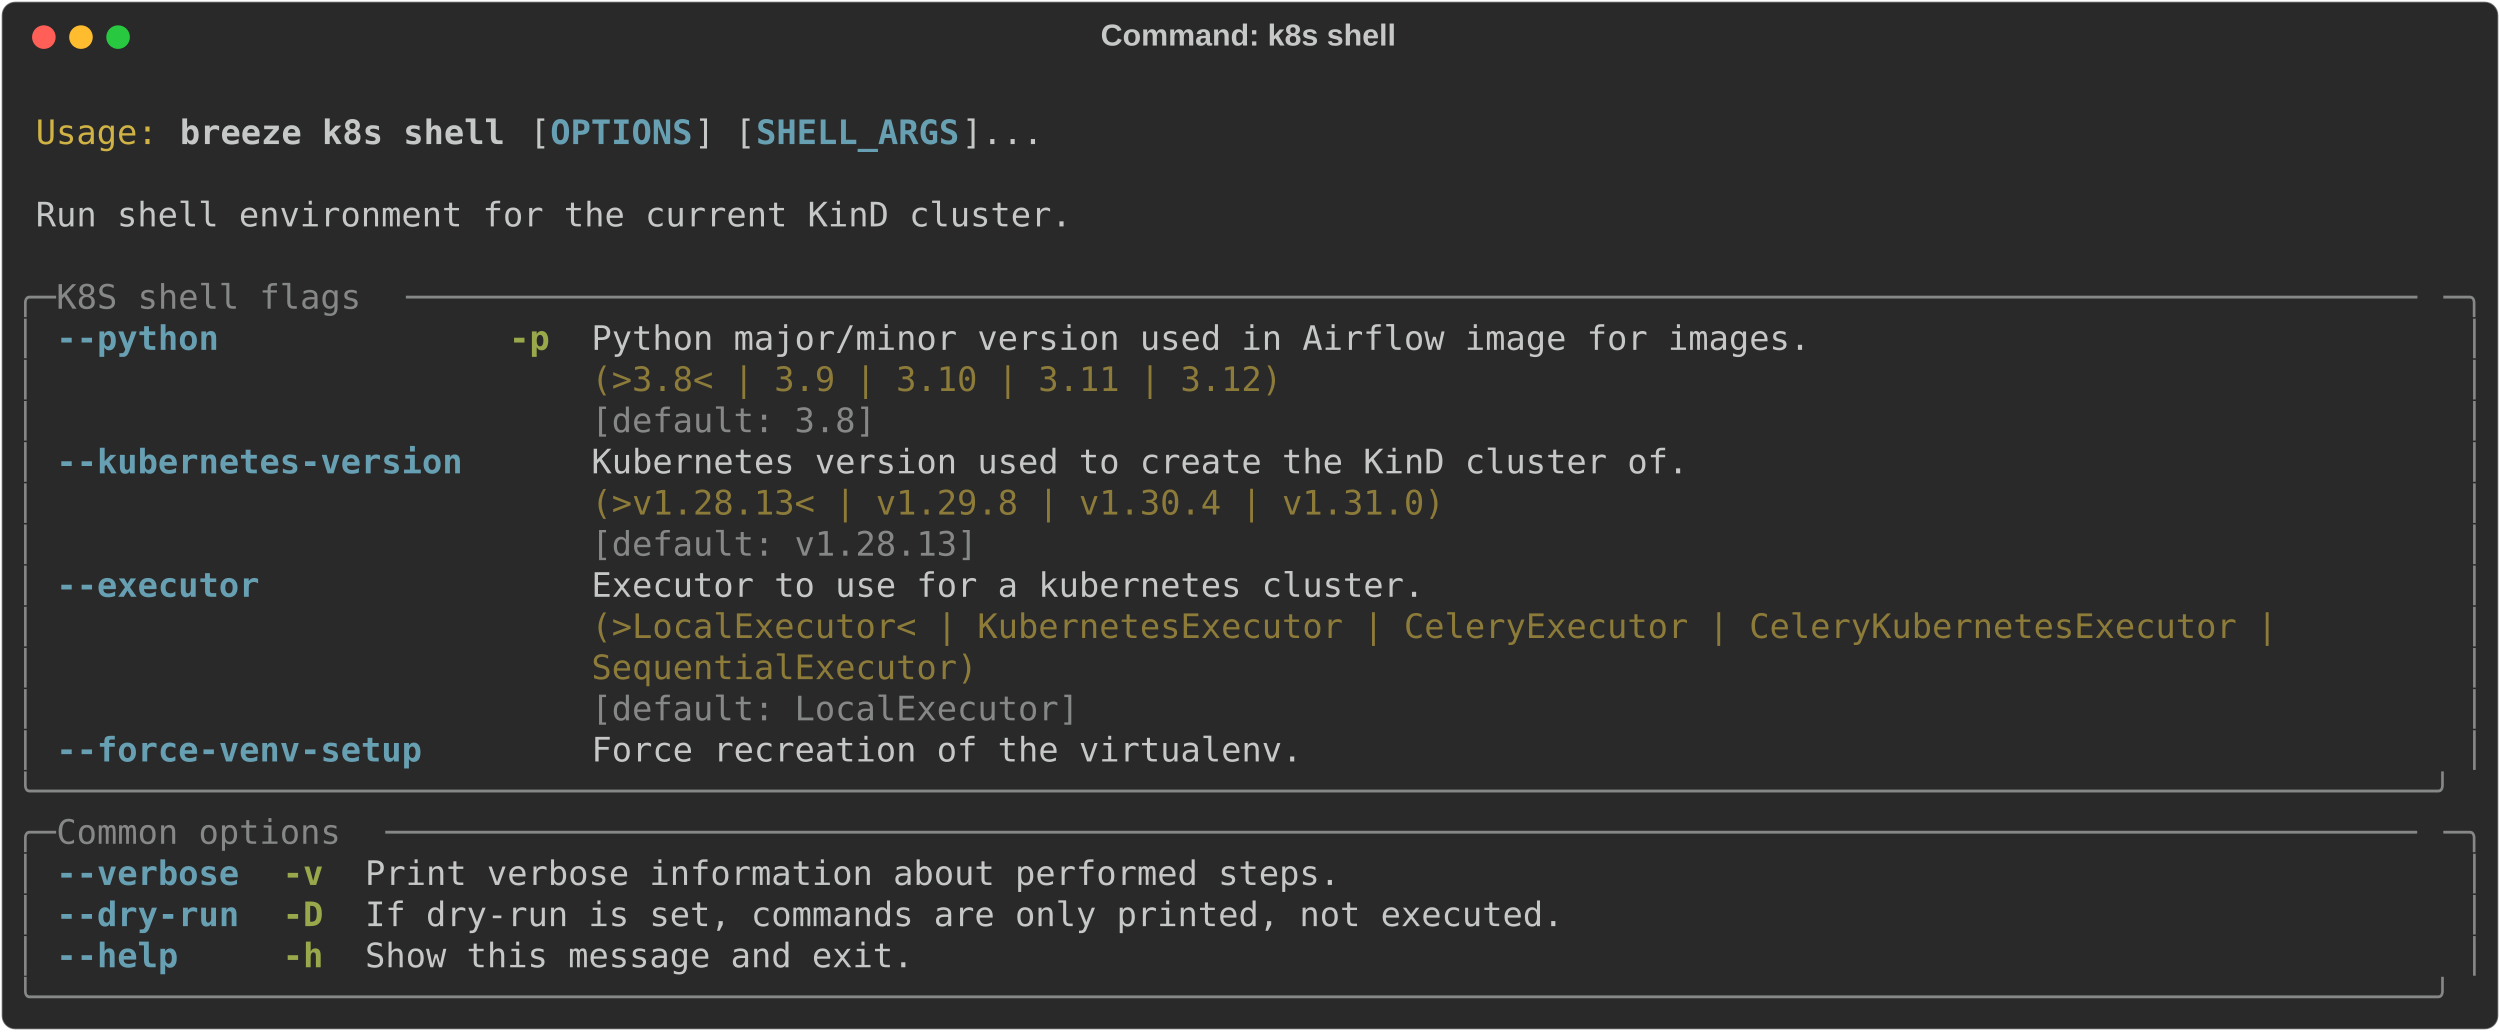
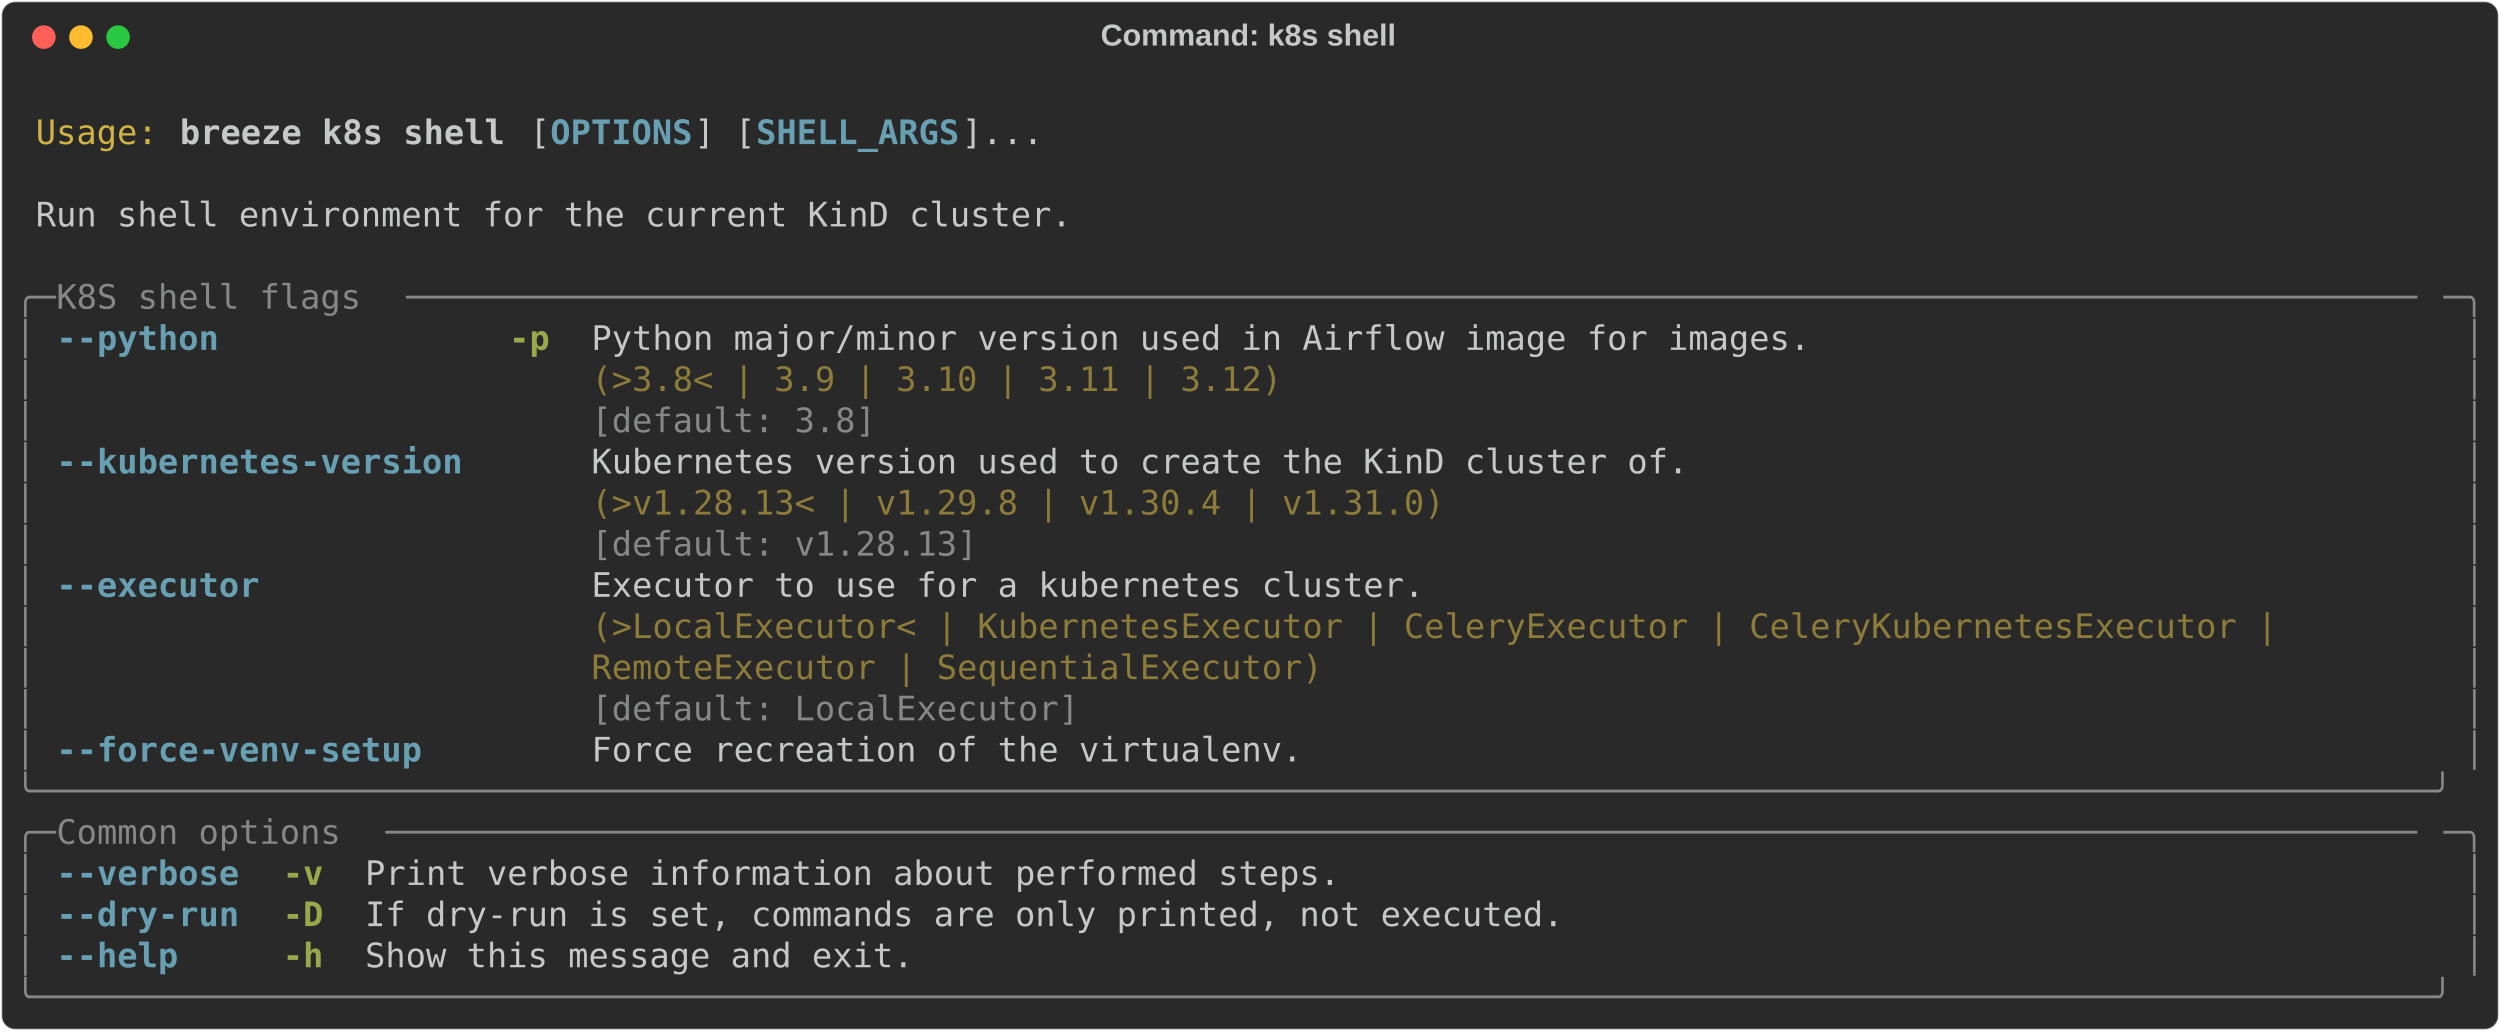
<svg xmlns="http://www.w3.org/2000/svg" class="rich-terminal" viewBox="0 0 1482 611.2">
  <style>

    @font-face {
        font-family: "Fira Code";
        src: local("FiraCode-Regular"),
                url("https://cdnjs.cloudflare.com/ajax/libs/firacode/6.2.0/woff2/FiraCode-Regular.woff2") format("woff2"),
                url("https://cdnjs.cloudflare.com/ajax/libs/firacode/6.2.0/woff/FiraCode-Regular.woff") format("woff");
        font-style: normal;
        font-weight: 400;
    }
    @font-face {
        font-family: "Fira Code";
        src: local("FiraCode-Bold"),
                url("https://cdnjs.cloudflare.com/ajax/libs/firacode/6.2.0/woff2/FiraCode-Bold.woff2") format("woff2"),
                url("https://cdnjs.cloudflare.com/ajax/libs/firacode/6.2.0/woff/FiraCode-Bold.woff") format("woff");
        font-style: bold;
        font-weight: 700;
    }

    .breeze-k8s-shell-matrix {
        font-family: Fira Code, monospace;
        font-size: 20px;
        line-height: 24.4px;
        font-variant-east-asian: full-width;
    }

    .breeze-k8s-shell-title {
        font-size: 18px;
        font-weight: bold;
        font-family: arial;
    }

    .breeze-k8s-shell-r1 { fill: #c5c8c6 }
.breeze-k8s-shell-r2 { fill: #d0b344 }
.breeze-k8s-shell-r3 { fill: #c5c8c6;font-weight: bold }
.breeze-k8s-shell-r4 { fill: #68a0b3;font-weight: bold }
.breeze-k8s-shell-r5 { fill: #868887 }
.breeze-k8s-shell-r6 { fill: #98a84b;font-weight: bold }
.breeze-k8s-shell-r7 { fill: #8d7b39 }
    </style>
  <defs>
    <clipPath id="breeze-k8s-shell-clip-terminal">
      <rect x="0" y="0" width="1463.0" height="560.2" />
    </clipPath>
    <clipPath id="breeze-k8s-shell-line-0">
      <rect x="0" y="1.5" width="1464" height="24.65" />
    </clipPath>
    <clipPath id="breeze-k8s-shell-line-1">
      <rect x="0" y="25.9" width="1464" height="24.65" />
    </clipPath>
    <clipPath id="breeze-k8s-shell-line-2">
      <rect x="0" y="50.3" width="1464" height="24.65" />
    </clipPath>
    <clipPath id="breeze-k8s-shell-line-3">
      <rect x="0" y="74.7" width="1464" height="24.65" />
    </clipPath>
    <clipPath id="breeze-k8s-shell-line-4">
      <rect x="0" y="99.1" width="1464" height="24.65" />
    </clipPath>
    <clipPath id="breeze-k8s-shell-line-5">
      <rect x="0" y="123.5" width="1464" height="24.65" />
    </clipPath>
    <clipPath id="breeze-k8s-shell-line-6">
      <rect x="0" y="147.9" width="1464" height="24.65" />
    </clipPath>
    <clipPath id="breeze-k8s-shell-line-7">
      <rect x="0" y="172.3" width="1464" height="24.65" />
    </clipPath>
    <clipPath id="breeze-k8s-shell-line-8">
      <rect x="0" y="196.7" width="1464" height="24.65" />
    </clipPath>
    <clipPath id="breeze-k8s-shell-line-9">
      <rect x="0" y="221.1" width="1464" height="24.65" />
    </clipPath>
    <clipPath id="breeze-k8s-shell-line-10">
      <rect x="0" y="245.5" width="1464" height="24.65" />
    </clipPath>
    <clipPath id="breeze-k8s-shell-line-11">
      <rect x="0" y="269.9" width="1464" height="24.65" />
    </clipPath>
    <clipPath id="breeze-k8s-shell-line-12">
      <rect x="0" y="294.3" width="1464" height="24.65" />
    </clipPath>
    <clipPath id="breeze-k8s-shell-line-13">
      <rect x="0" y="318.7" width="1464" height="24.65" />
    </clipPath>
    <clipPath id="breeze-k8s-shell-line-14">
      <rect x="0" y="343.1" width="1464" height="24.65" />
    </clipPath>
    <clipPath id="breeze-k8s-shell-line-15">
      <rect x="0" y="367.5" width="1464" height="24.65" />
    </clipPath>
    <clipPath id="breeze-k8s-shell-line-16">
      <rect x="0" y="391.9" width="1464" height="24.65" />
    </clipPath>
    <clipPath id="breeze-k8s-shell-line-17">
      <rect x="0" y="416.3" width="1464" height="24.65" />
    </clipPath>
    <clipPath id="breeze-k8s-shell-line-18">
      <rect x="0" y="440.7" width="1464" height="24.65" />
    </clipPath>
    <clipPath id="breeze-k8s-shell-line-19">
      <rect x="0" y="465.1" width="1464" height="24.65" />
    </clipPath>
    <clipPath id="breeze-k8s-shell-line-20">
      <rect x="0" y="489.5" width="1464" height="24.65" />
    </clipPath>
    <clipPath id="breeze-k8s-shell-line-21">
      <rect x="0" y="513.9" width="1464" height="24.65" />
    </clipPath>
  </defs>
  <rect fill="#292929" stroke="rgba(255,255,255,0.35)" stroke-width="1" x="1" y="1" width="1480" height="609.2" rx="8" />
  <text class="breeze-k8s-shell-title" fill="#c5c8c6" text-anchor="middle" x="740" y="27">Command: k8s shell</text>
  <g transform="translate(26,22)">
    <circle cx="0" cy="0" r="7" fill="#ff5f57" />
    <circle cx="22" cy="0" r="7" fill="#febc2e" />
    <circle cx="44" cy="0" r="7" fill="#28c840" />
  </g>
  <g transform="translate(9, 41)" clip-path="url(#breeze-k8s-shell-clip-terminal)">
    <g class="breeze-k8s-shell-matrix">
      <text class="breeze-k8s-shell-r1" x="1464" y="20" textLength="12.2" clip-path="url(#breeze-k8s-shell-line-0)">
</text>
      <text class="breeze-k8s-shell-r2" x="12.2" y="44.4" textLength="73.2" clip-path="url(#breeze-k8s-shell-line-1)">Usage:</text>
      <text class="breeze-k8s-shell-r3" x="97.6" y="44.4" textLength="195.2" clip-path="url(#breeze-k8s-shell-line-1)">breeze k8s shell</text>
      <text class="breeze-k8s-shell-r1" x="305" y="44.4" textLength="12.2" clip-path="url(#breeze-k8s-shell-line-1)">[</text>
      <text class="breeze-k8s-shell-r4" x="317.2" y="44.4" textLength="85.4" clip-path="url(#breeze-k8s-shell-line-1)">OPTIONS</text>
      <text class="breeze-k8s-shell-r1" x="402.6" y="44.4" textLength="36.6" clip-path="url(#breeze-k8s-shell-line-1)">] [</text>
      <text class="breeze-k8s-shell-r4" x="439.2" y="44.4" textLength="122" clip-path="url(#breeze-k8s-shell-line-1)">SHELL_ARGS</text>
      <text class="breeze-k8s-shell-r1" x="561.2" y="44.4" textLength="48.8" clip-path="url(#breeze-k8s-shell-line-1)">]...</text>
      <text class="breeze-k8s-shell-r1" x="1464" y="44.4" textLength="12.2" clip-path="url(#breeze-k8s-shell-line-1)">
</text>
      <text class="breeze-k8s-shell-r1" x="1464" y="68.8" textLength="12.2" clip-path="url(#breeze-k8s-shell-line-2)">
</text>
      <text class="breeze-k8s-shell-r1" x="12.2" y="93.2" textLength="622.2" clip-path="url(#breeze-k8s-shell-line-3)">Run shell environment for the current KinD cluster.</text>
      <text class="breeze-k8s-shell-r1" x="1464" y="93.2" textLength="12.2" clip-path="url(#breeze-k8s-shell-line-3)">
</text>
      <text class="breeze-k8s-shell-r1" x="1464" y="117.6" textLength="12.2" clip-path="url(#breeze-k8s-shell-line-4)">
</text>
      <text class="breeze-k8s-shell-r5" x="0" y="142" textLength="24.4" clip-path="url(#breeze-k8s-shell-line-5)">╭─</text>
      <text class="breeze-k8s-shell-r5" x="24.4" y="142" textLength="207.4" clip-path="url(#breeze-k8s-shell-line-5)"> K8S shell flags </text>
      <text class="breeze-k8s-shell-r5" x="231.8" y="142" textLength="1207.8" clip-path="url(#breeze-k8s-shell-line-5)">───────────────────────────────────────────────────────────────────────────────────────────────────</text>
      <text class="breeze-k8s-shell-r5" x="1439.6" y="142" textLength="24.4" clip-path="url(#breeze-k8s-shell-line-5)">─╮</text>
      <text class="breeze-k8s-shell-r1" x="1464" y="142" textLength="12.2" clip-path="url(#breeze-k8s-shell-line-5)">
</text>
      <text class="breeze-k8s-shell-r5" x="0" y="166.4" textLength="12.2" clip-path="url(#breeze-k8s-shell-line-6)">│</text>
      <text class="breeze-k8s-shell-r4" x="24.4" y="166.4" textLength="97.6" clip-path="url(#breeze-k8s-shell-line-6)">--python</text>
      <text class="breeze-k8s-shell-r6" x="292.8" y="166.4" textLength="24.4" clip-path="url(#breeze-k8s-shell-line-6)">-p</text>
      <text class="breeze-k8s-shell-r1" x="341.6" y="166.4" textLength="732" clip-path="url(#breeze-k8s-shell-line-6)">Python major/minor version used in Airflow image for images.</text>
      <text class="breeze-k8s-shell-r5" x="1451.8" y="166.4" textLength="12.2" clip-path="url(#breeze-k8s-shell-line-6)">│</text>
      <text class="breeze-k8s-shell-r1" x="1464" y="166.4" textLength="12.2" clip-path="url(#breeze-k8s-shell-line-6)">
</text>
      <text class="breeze-k8s-shell-r5" x="0" y="190.8" textLength="12.2" clip-path="url(#breeze-k8s-shell-line-7)">│</text>
      <text class="breeze-k8s-shell-r7" x="341.6" y="190.8" textLength="732" clip-path="url(#breeze-k8s-shell-line-7)">(&gt;3.8&lt; | 3.9 | 3.10 | 3.11 | 3.12)                          </text>
      <text class="breeze-k8s-shell-r5" x="1451.8" y="190.8" textLength="12.2" clip-path="url(#breeze-k8s-shell-line-7)">│</text>
      <text class="breeze-k8s-shell-r1" x="1464" y="190.8" textLength="12.2" clip-path="url(#breeze-k8s-shell-line-7)">
</text>
      <text class="breeze-k8s-shell-r5" x="0" y="215.2" textLength="12.2" clip-path="url(#breeze-k8s-shell-line-8)">│</text>
      <text class="breeze-k8s-shell-r5" x="341.6" y="215.2" textLength="732" clip-path="url(#breeze-k8s-shell-line-8)">[default: 3.8]                                              </text>
      <text class="breeze-k8s-shell-r5" x="1451.8" y="215.2" textLength="12.2" clip-path="url(#breeze-k8s-shell-line-8)">│</text>
      <text class="breeze-k8s-shell-r1" x="1464" y="215.2" textLength="12.2" clip-path="url(#breeze-k8s-shell-line-8)">
</text>
      <text class="breeze-k8s-shell-r5" x="0" y="239.6" textLength="12.2" clip-path="url(#breeze-k8s-shell-line-9)">│</text>
      <text class="breeze-k8s-shell-r4" x="24.4" y="239.6" textLength="244" clip-path="url(#breeze-k8s-shell-line-9)">--kubernetes-version</text>
      <text class="breeze-k8s-shell-r1" x="341.6" y="239.6" textLength="658.8" clip-path="url(#breeze-k8s-shell-line-9)">Kubernetes version used to create the KinD cluster of.</text>
      <text class="breeze-k8s-shell-r5" x="1451.8" y="239.6" textLength="12.2" clip-path="url(#breeze-k8s-shell-line-9)">│</text>
      <text class="breeze-k8s-shell-r1" x="1464" y="239.6" textLength="12.2" clip-path="url(#breeze-k8s-shell-line-9)">
</text>
      <text class="breeze-k8s-shell-r5" x="0" y="264" textLength="12.2" clip-path="url(#breeze-k8s-shell-line-10)">│</text>
      <text class="breeze-k8s-shell-r7" x="341.6" y="264" textLength="658.8" clip-path="url(#breeze-k8s-shell-line-10)">(&gt;v1.28.13&lt; | v1.29.8 | v1.30.4 | v1.31.0)            </text>
      <text class="breeze-k8s-shell-r5" x="1451.8" y="264" textLength="12.2" clip-path="url(#breeze-k8s-shell-line-10)">│</text>
      <text class="breeze-k8s-shell-r1" x="1464" y="264" textLength="12.2" clip-path="url(#breeze-k8s-shell-line-10)">
</text>
      <text class="breeze-k8s-shell-r5" x="0" y="288.4" textLength="12.2" clip-path="url(#breeze-k8s-shell-line-11)">│</text>
      <text class="breeze-k8s-shell-r5" x="341.6" y="288.4" textLength="658.8" clip-path="url(#breeze-k8s-shell-line-11)">[default: v1.28.13]                                   </text>
      <text class="breeze-k8s-shell-r5" x="1451.8" y="288.4" textLength="12.2" clip-path="url(#breeze-k8s-shell-line-11)">│</text>
      <text class="breeze-k8s-shell-r1" x="1464" y="288.4" textLength="12.2" clip-path="url(#breeze-k8s-shell-line-11)">
</text>
      <text class="breeze-k8s-shell-r5" x="0" y="312.8" textLength="12.2" clip-path="url(#breeze-k8s-shell-line-12)">│</text>
      <text class="breeze-k8s-shell-r4" x="24.4" y="312.8" textLength="122" clip-path="url(#breeze-k8s-shell-line-12)">--executor</text>
      <text class="breeze-k8s-shell-r1" x="341.6" y="312.8" textLength="1098" clip-path="url(#breeze-k8s-shell-line-12)">Executor to use for a kubernetes cluster.                                                 </text>
      <text class="breeze-k8s-shell-r5" x="1451.8" y="312.8" textLength="12.2" clip-path="url(#breeze-k8s-shell-line-12)">│</text>
      <text class="breeze-k8s-shell-r1" x="1464" y="312.8" textLength="12.2" clip-path="url(#breeze-k8s-shell-line-12)">
</text>
      <text class="breeze-k8s-shell-r5" x="0" y="337.2" textLength="12.2" clip-path="url(#breeze-k8s-shell-line-13)">│</text>
      <text class="breeze-k8s-shell-r7" x="341.6" y="337.2" textLength="1098" clip-path="url(#breeze-k8s-shell-line-13)">(&gt;LocalExecutor&lt; | KubernetesExecutor | CeleryExecutor | CeleryKubernetesExecutor |       </text>
      <text class="breeze-k8s-shell-r5" x="1451.8" y="337.2" textLength="12.2" clip-path="url(#breeze-k8s-shell-line-13)">│</text>
      <text class="breeze-k8s-shell-r1" x="1464" y="337.2" textLength="12.2" clip-path="url(#breeze-k8s-shell-line-13)">
</text>
      <text class="breeze-k8s-shell-r5" x="0" y="361.6" textLength="12.2" clip-path="url(#breeze-k8s-shell-line-14)">│</text>
-       <text class="breeze-k8s-shell-r7" x="341.6" y="361.6" textLength="1098" clip-path="url(#breeze-k8s-shell-line-14)">SequentialExecutor)                                                                       </text>
+       <text class="breeze-k8s-shell-r7" x="341.6" y="361.6" textLength="1098" clip-path="url(#breeze-k8s-shell-line-14)">RemoteExecutor | SequentialExecutor)                                                      </text>
      <text class="breeze-k8s-shell-r5" x="1451.8" y="361.6" textLength="12.2" clip-path="url(#breeze-k8s-shell-line-14)">│</text>
      <text class="breeze-k8s-shell-r1" x="1464" y="361.6" textLength="12.2" clip-path="url(#breeze-k8s-shell-line-14)">
</text>
      <text class="breeze-k8s-shell-r5" x="0" y="386" textLength="12.2" clip-path="url(#breeze-k8s-shell-line-15)">│</text>
      <text class="breeze-k8s-shell-r5" x="341.6" y="386" textLength="1098" clip-path="url(#breeze-k8s-shell-line-15)">[default: LocalExecutor]                                                                  </text>
      <text class="breeze-k8s-shell-r5" x="1451.8" y="386" textLength="12.2" clip-path="url(#breeze-k8s-shell-line-15)">│</text>
      <text class="breeze-k8s-shell-r1" x="1464" y="386" textLength="12.2" clip-path="url(#breeze-k8s-shell-line-15)">
</text>
      <text class="breeze-k8s-shell-r5" x="0" y="410.4" textLength="12.2" clip-path="url(#breeze-k8s-shell-line-16)">│</text>
      <text class="breeze-k8s-shell-r4" x="24.4" y="410.4" textLength="219.6" clip-path="url(#breeze-k8s-shell-line-16)">--force-venv-setup</text>
      <text class="breeze-k8s-shell-r1" x="341.6" y="410.4" textLength="427" clip-path="url(#breeze-k8s-shell-line-16)">Force recreation of the virtualenv.</text>
      <text class="breeze-k8s-shell-r5" x="1451.8" y="410.4" textLength="12.2" clip-path="url(#breeze-k8s-shell-line-16)">│</text>
      <text class="breeze-k8s-shell-r1" x="1464" y="410.4" textLength="12.2" clip-path="url(#breeze-k8s-shell-line-16)">
</text>
      <text class="breeze-k8s-shell-r5" x="0" y="434.8" textLength="1464" clip-path="url(#breeze-k8s-shell-line-17)">╰──────────────────────────────────────────────────────────────────────────────────────────────────────────────────────╯</text>
      <text class="breeze-k8s-shell-r1" x="1464" y="434.8" textLength="12.2" clip-path="url(#breeze-k8s-shell-line-17)">
</text>
      <text class="breeze-k8s-shell-r5" x="0" y="459.2" textLength="24.4" clip-path="url(#breeze-k8s-shell-line-18)">╭─</text>
      <text class="breeze-k8s-shell-r5" x="24.4" y="459.2" textLength="195.2" clip-path="url(#breeze-k8s-shell-line-18)"> Common options </text>
      <text class="breeze-k8s-shell-r5" x="219.6" y="459.2" textLength="1220" clip-path="url(#breeze-k8s-shell-line-18)">────────────────────────────────────────────────────────────────────────────────────────────────────</text>
      <text class="breeze-k8s-shell-r5" x="1439.6" y="459.2" textLength="24.4" clip-path="url(#breeze-k8s-shell-line-18)">─╮</text>
      <text class="breeze-k8s-shell-r1" x="1464" y="459.2" textLength="12.2" clip-path="url(#breeze-k8s-shell-line-18)">
</text>
      <text class="breeze-k8s-shell-r5" x="0" y="483.6" textLength="12.2" clip-path="url(#breeze-k8s-shell-line-19)">│</text>
      <text class="breeze-k8s-shell-r4" x="24.4" y="483.6" textLength="109.8" clip-path="url(#breeze-k8s-shell-line-19)">--verbose</text>
      <text class="breeze-k8s-shell-r6" x="158.6" y="483.6" textLength="24.4" clip-path="url(#breeze-k8s-shell-line-19)">-v</text>
      <text class="breeze-k8s-shell-r1" x="207.4" y="483.6" textLength="585.6" clip-path="url(#breeze-k8s-shell-line-19)">Print verbose information about performed steps.</text>
      <text class="breeze-k8s-shell-r5" x="1451.8" y="483.6" textLength="12.2" clip-path="url(#breeze-k8s-shell-line-19)">│</text>
      <text class="breeze-k8s-shell-r1" x="1464" y="483.6" textLength="12.2" clip-path="url(#breeze-k8s-shell-line-19)">
</text>
      <text class="breeze-k8s-shell-r5" x="0" y="508" textLength="12.2" clip-path="url(#breeze-k8s-shell-line-20)">│</text>
      <text class="breeze-k8s-shell-r4" x="24.4" y="508" textLength="109.8" clip-path="url(#breeze-k8s-shell-line-20)">--dry-run</text>
      <text class="breeze-k8s-shell-r6" x="158.6" y="508" textLength="24.4" clip-path="url(#breeze-k8s-shell-line-20)">-D</text>
      <text class="breeze-k8s-shell-r1" x="207.4" y="508" textLength="719.8" clip-path="url(#breeze-k8s-shell-line-20)">If dry-run is set, commands are only printed, not executed.</text>
      <text class="breeze-k8s-shell-r5" x="1451.8" y="508" textLength="12.2" clip-path="url(#breeze-k8s-shell-line-20)">│</text>
      <text class="breeze-k8s-shell-r1" x="1464" y="508" textLength="12.2" clip-path="url(#breeze-k8s-shell-line-20)">
</text>
      <text class="breeze-k8s-shell-r5" x="0" y="532.4" textLength="12.2" clip-path="url(#breeze-k8s-shell-line-21)">│</text>
      <text class="breeze-k8s-shell-r4" x="24.4" y="532.4" textLength="73.2" clip-path="url(#breeze-k8s-shell-line-21)">--help</text>
      <text class="breeze-k8s-shell-r6" x="158.6" y="532.4" textLength="24.4" clip-path="url(#breeze-k8s-shell-line-21)">-h</text>
      <text class="breeze-k8s-shell-r1" x="207.4" y="532.4" textLength="329.4" clip-path="url(#breeze-k8s-shell-line-21)">Show this message and exit.</text>
      <text class="breeze-k8s-shell-r5" x="1451.8" y="532.4" textLength="12.2" clip-path="url(#breeze-k8s-shell-line-21)">│</text>
      <text class="breeze-k8s-shell-r1" x="1464" y="532.4" textLength="12.2" clip-path="url(#breeze-k8s-shell-line-21)">
</text>
      <text class="breeze-k8s-shell-r5" x="0" y="556.8" textLength="1464" clip-path="url(#breeze-k8s-shell-line-22)">╰──────────────────────────────────────────────────────────────────────────────────────────────────────────────────────╯</text>
      <text class="breeze-k8s-shell-r1" x="1464" y="556.8" textLength="12.2" clip-path="url(#breeze-k8s-shell-line-22)">
</text>
    </g>
  </g>
</svg>
